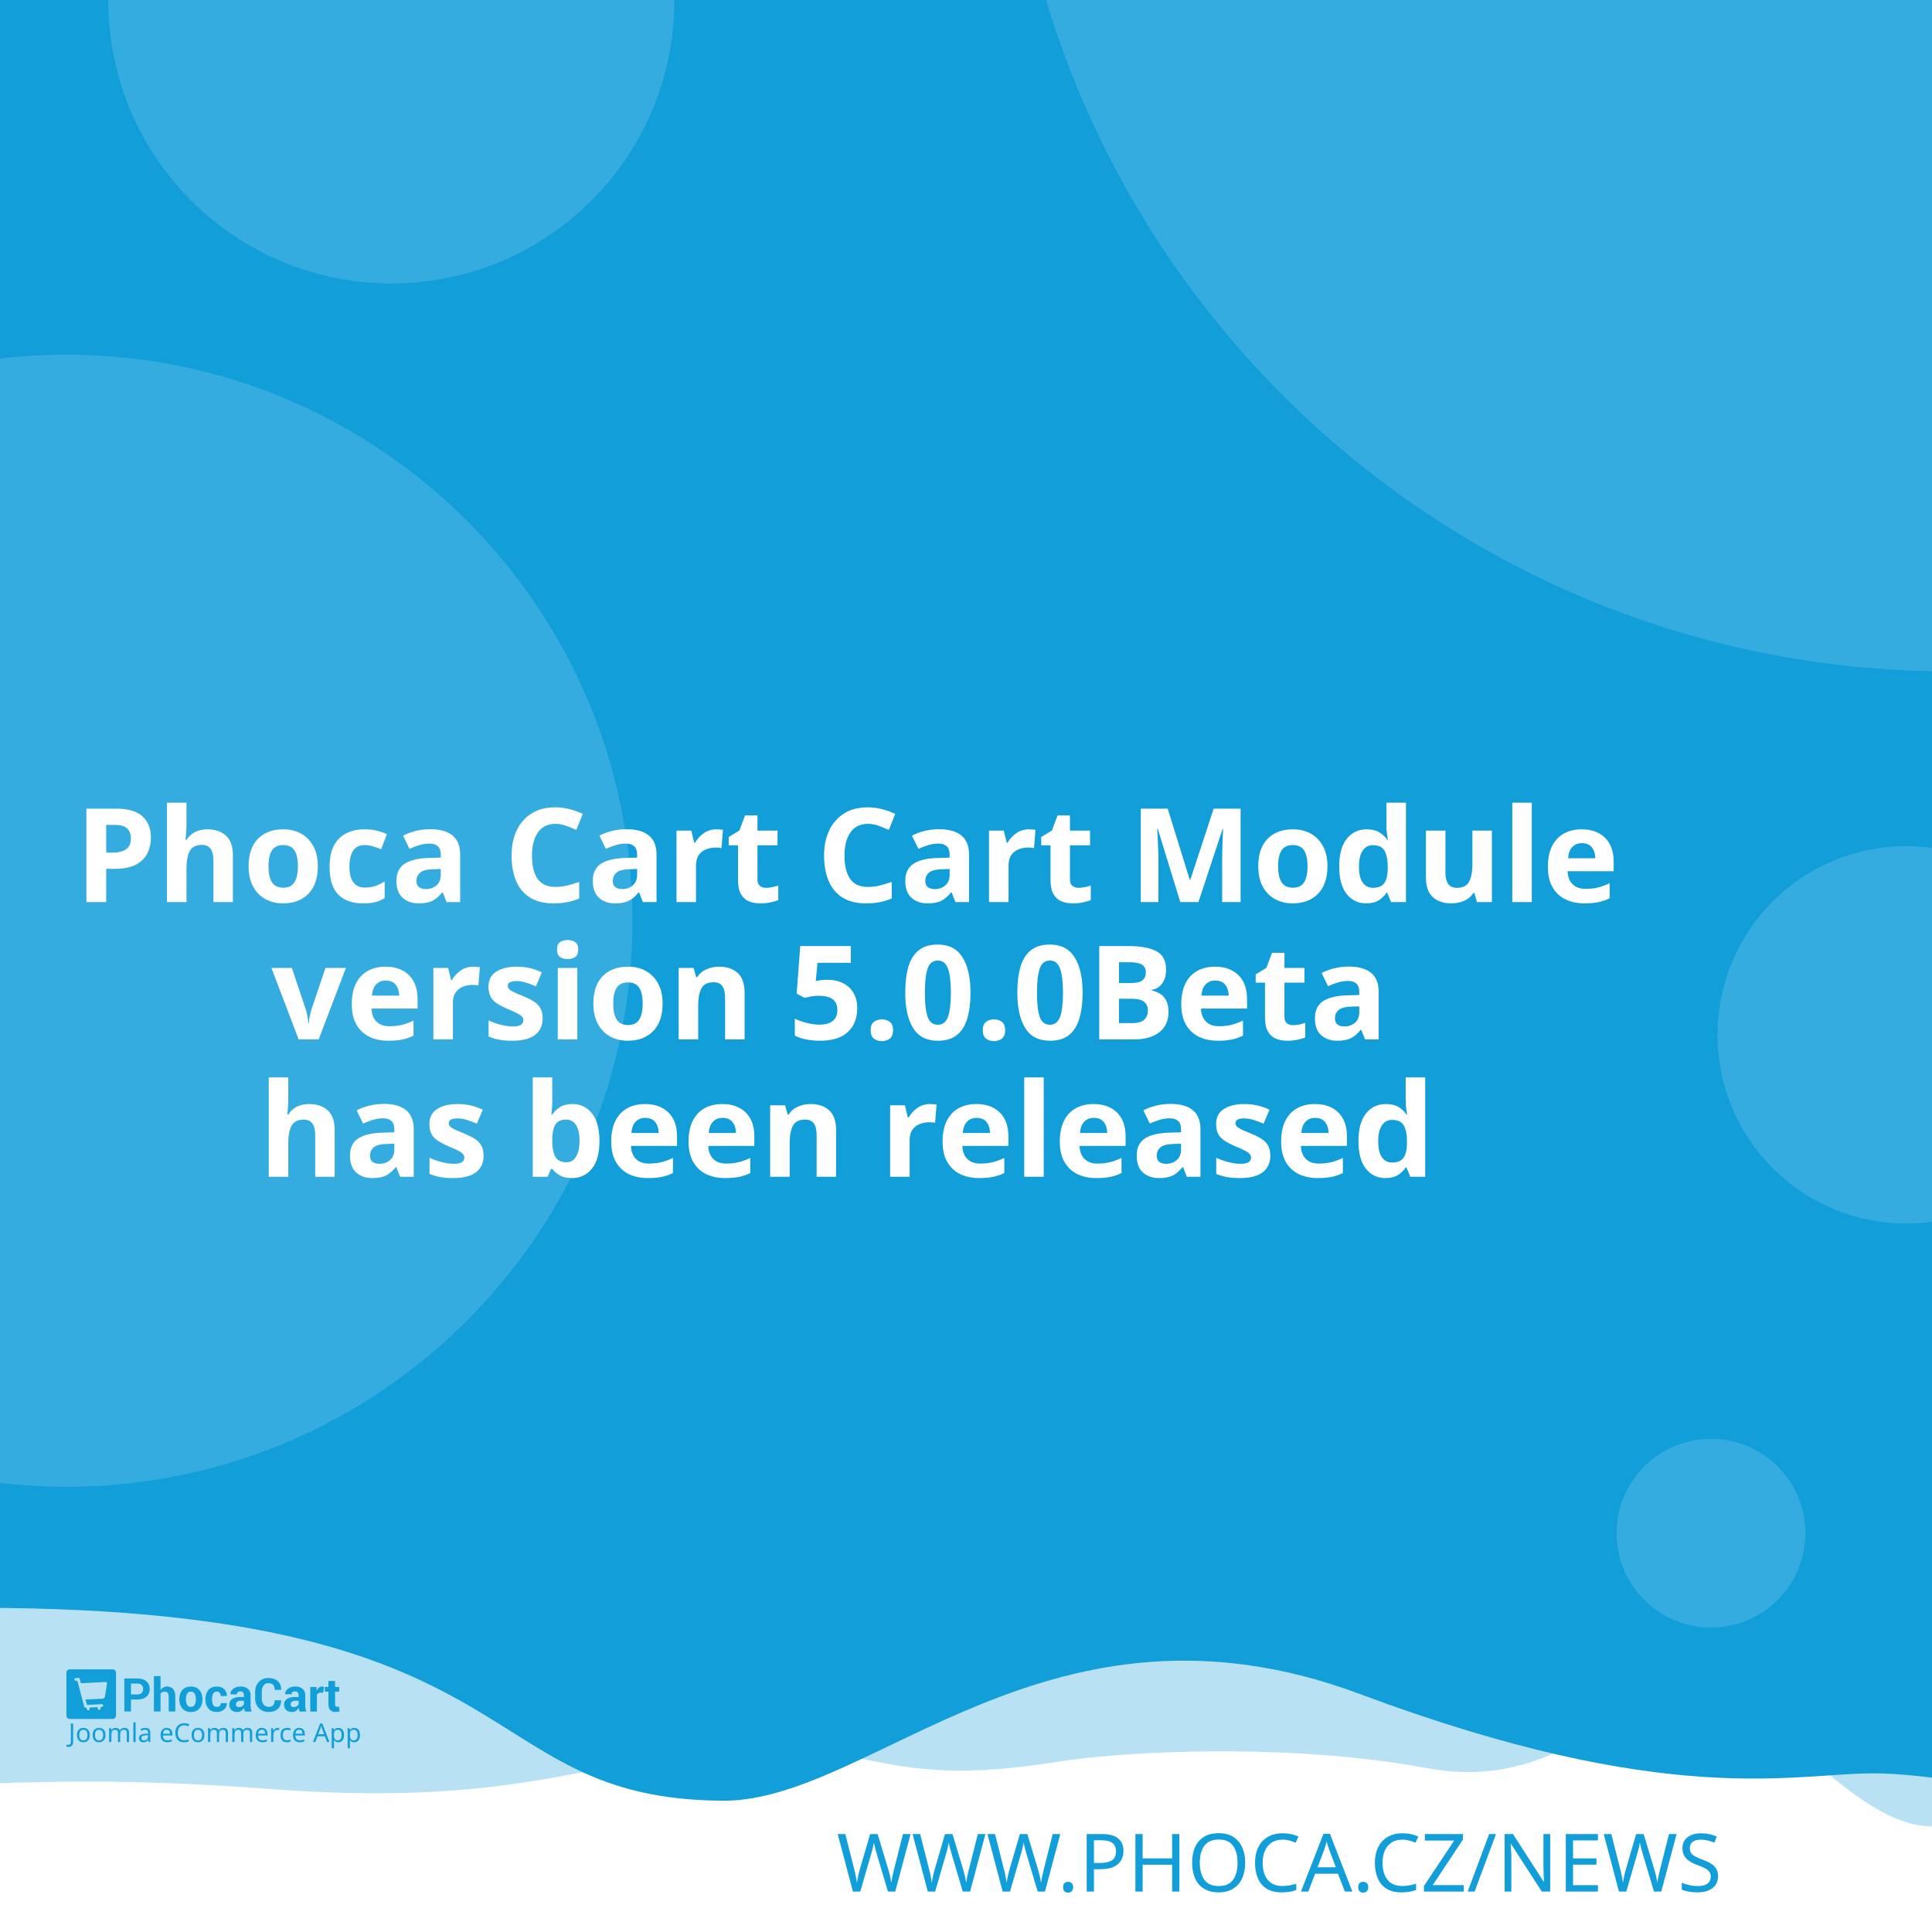
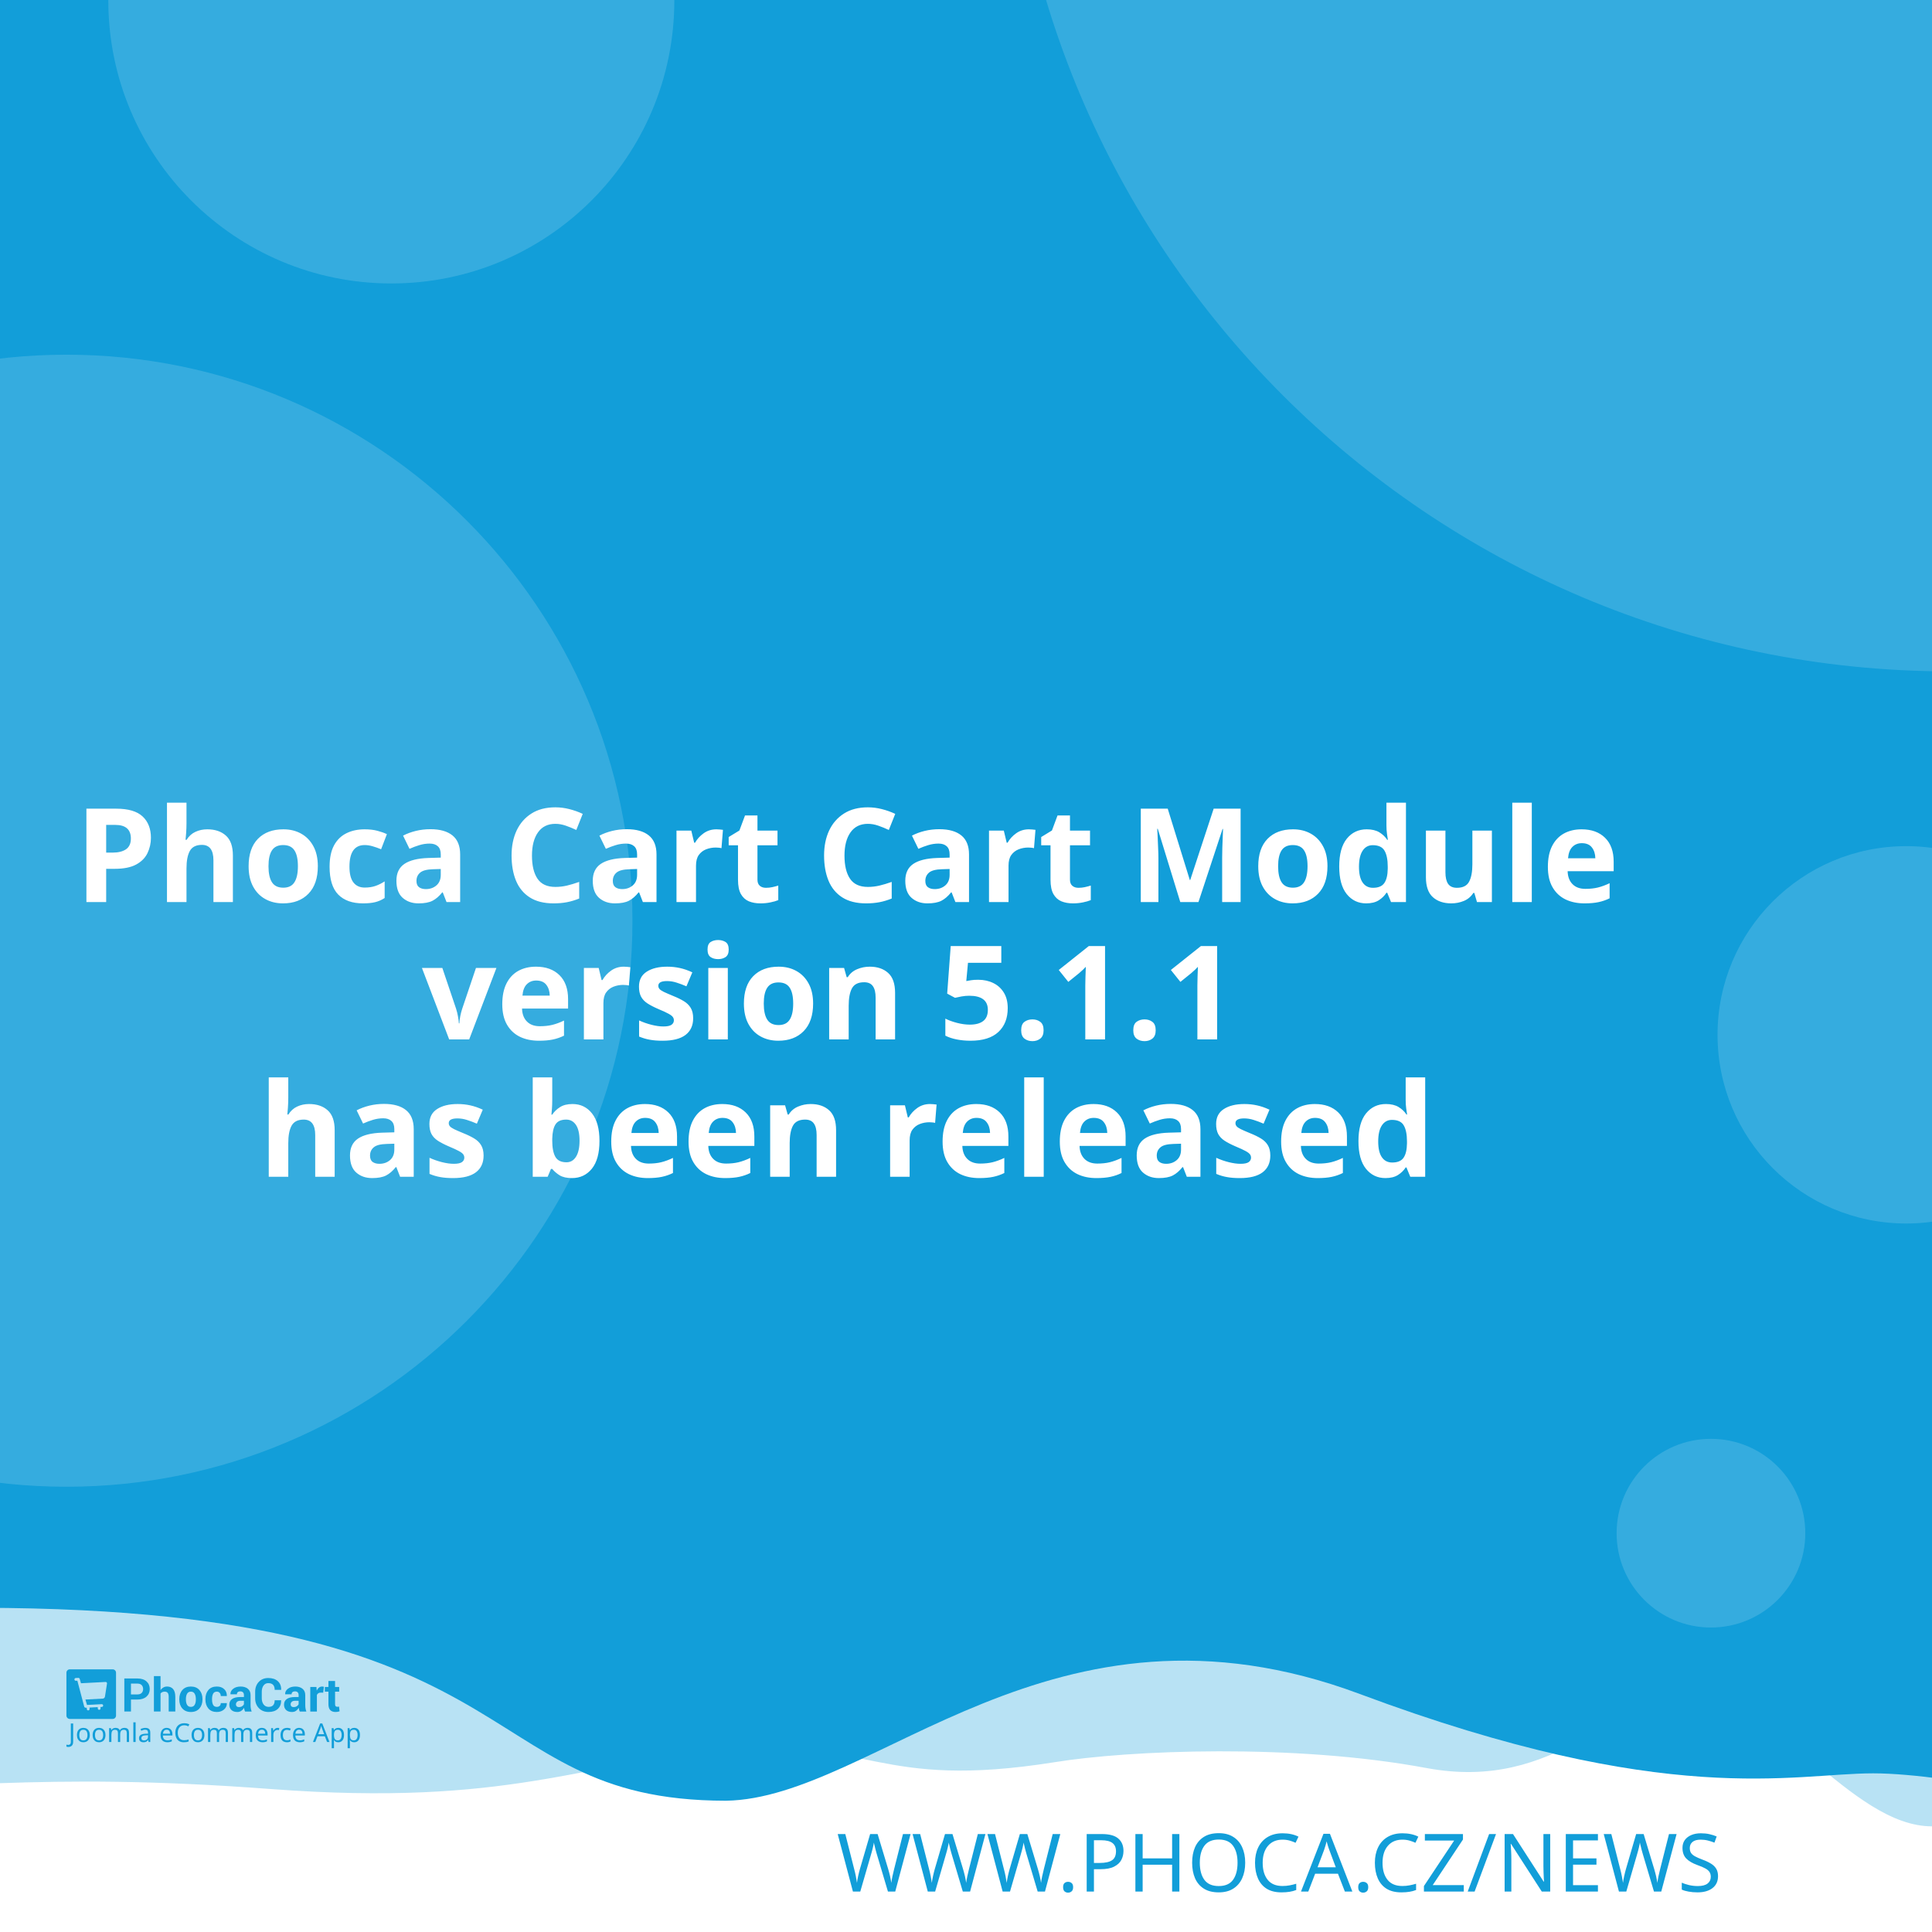
<svg xmlns="http://www.w3.org/2000/svg" width="512" height="512" viewBox="0 0 512 512" version="1.1" id="svg5">
  <defs id="defs2" />
  <g id="layer1">
    <path d="m -288.549,96.962 a 6.384,6.384 0 0 0 -6.384,6.384 v 81.087 a 6.384,6.384 0 0 0 6.384,6.384 h 81.083 a 6.384,6.384 0 0 0 6.384,-6.384 v -81.087 a 6.384,6.384 0 0 0 -6.384,-6.384 z m 16.084,16.188 c 0.591,-0.033 1.134,0.125 1.642,0.482 0.508,0.359 0.842,0.809 1.006,1.355 l 2.415,8.308 46.517,-2.44 c 0.829,-0.043 1.521,0.245 2.074,0.86 0.55,0.606 0.769,1.334 0.636,2.174 l -3.898,24.937 c -0.138,0.736 -0.57,1.497 -1.288,2.273 -0.719,0.787 -1.656,1.211 -2.797,1.272 l -32.861,1.721 3.038,10.253 27.775,-1.455 c 0.726,-0.04 1.351,0.178 1.887,0.648 0.523,0.483 0.803,1.086 0.844,1.812 0.038,0.726 -0.178,1.352 -0.648,1.887 -0.483,0.525 -1.086,0.806 -1.812,0.844 l -2.597,0.137 0.137,2.593 c 0.038,0.729 -0.178,1.356 -0.661,1.879 -0.472,0.535 -1.071,0.819 -1.8,0.856 -0.726,0.038 -1.353,-0.178 -1.879,-0.661 -0.535,-0.472 -0.814,-1.073 -0.852,-1.8 l -0.137,-2.593 -15.573,0.81 0.133,2.597 c 0.038,0.729 -0.176,1.356 -0.648,1.879 -0.483,0.535 -1.086,0.818 -1.812,0.856 -0.726,0.04 -1.352,-0.178 -1.887,-0.661 -0.525,-0.472 -0.806,-1.073 -0.844,-1.8 l -0.137,-2.597 -1.608,0.083 c -0.623,0.033 -1.193,-0.112 -1.721,-0.428 -0.515,-0.317 -0.883,-0.632 -1.11,-0.931 l -0.287,-0.507 -13.05,-49.343 -2.805,0.146 c -0.696,0.038 -1.312,-0.181 -1.858,-0.661 -0.545,-0.472 -0.835,-1.069 -0.873,-1.795 -0.038,-0.729 0.186,-1.353 0.682,-1.879 0.493,-0.535 1.083,-0.818 1.779,-0.856 z" style="fill:#ffffff;stroke-width:1;paint-order:stroke fill markers" id="path400" />
    <rect style="opacity:1;fill:#ffffff;stroke-width:5;stroke-linejoin:round;paint-order:stroke fill markers" id="rect723" width="512" height="512" x="0" y="0" />
    <path id="rect4460" style="opacity:0.3;fill:#129ed9;fill-opacity:1;stroke-width:5;stroke-linejoin:round;paint-order:stroke fill markers" d="M -256,4 H 768 v 480 c 0,0 -42.667,-10 -64,-10 -21.333,0 -42.408,10 -64,10 -21.592,0 -42.667,-10 -64,-10 -21.333,0 -42.408,10 -64,10 -21.592,0 -41.887,-34.701 -63.221,-34.701 -21.333,0 -35.645,25.795 -70.761,19.246 -35.116,-6.549 -78.862,-4.741 -98.515,-1.547 -47.289,7.533 -49.247,-6.724 -87.369,-3.311 -38.122,3.413 -56.921,15.193 -120.307,10.429 -63.387,-4.764 -84.091,0.698 -135.827,-0.116 -21.333,0 -42.408,10 -64,10 -21.592,0 -42.667,-10 -64,-10 -21.333,0 -64,10 -64,10 z" />
    <path id="rect4460-5" style="fill:#129ed9;fill-opacity:1;stroke-width:5;stroke-linejoin:round;paint-order:stroke fill markers" d="M -316,4.9999998e-7 H 708 V 480 c 0,0 -42.667,-10 -64,-10 -21.333,0 -42.408,10 -64,10 -21.592,0 -62.256,-10.048 -83.59,-10.048 -21.333,0 -54.449,9.448 -136.059,-21.03 -81.61,-30.478 -128.583,27.669 -167.971,28.291 -70.795,-0.042 -47.303,-54.288 -212.561,-50.983 C -185.439,429.534 -38.408,480 -60,480 c -21.592,0 -42.667,-10 -64,-10 -21.333,0 -42.408,10 -64,10 -21.592,0 -42.667,-10 -64,-10 -21.333,0 -64,10 -64,10 z" />
    <text xml:space="preserve" style="font-style:normal;font-weight:normal;font-size:21.333px;line-height:1.25;font-family:sans-serif;fill:#129ed9;fill-opacity:1;stroke:none" x="484.042" y="501.277" id="text2910-3-7">
      <tspan id="tspan2908-6-5" x="484.042" y="501.277" style="font-style:normal;font-variant:normal;font-weight:300;font-stretch:normal;font-size:21.333px;font-family:Montserrat;-inkscape-font-specification:'Montserrat Light';text-align:end;text-anchor:end;fill:#129ed9;fill-opacity:1">WWW.PHOCA.CZ/NEWS</tspan>
    </text>
    <text xml:space="preserve" style="font-style:normal;font-variant:normal;font-weight:600;font-stretch:normal;font-size:34.667px;line-height:1.05;font-family:Rubik;-inkscape-font-specification:'Rubik Semi-Bold';fill:#ffffff;fill-opacity:1;stroke:none" x="256" y="165" id="text11252">
      <tspan x="256" y="165" id="tspan403" style="text-align:center;text-anchor:middle" />
      <tspan x="256" y="202.659" style="font-size:34.667px;text-align:center;text-anchor:middle" id="tspan442" />
      <tspan x="256" y="239.059" style="font-size:34.667px;text-align:center;text-anchor:middle" id="tspan444">Phoca Cart Cart Module</tspan>
-       <tspan x="256" y="275.459" id="tspan1992" style="font-size:34.667px;text-align:center;text-anchor:middle">version 5.0.0Beta
+       <tspan x="256" y="275.459" id="tspan1992" style="font-size:34.667px;text-align:center;text-anchor:middle">version 5.1.1
</tspan>
      <tspan x="256" y="311.859" id="tspan2906" style="font-size:34.667px;text-align:center;text-anchor:middle">has been released</tspan>
      <tspan x="256" y="348.259" id="tspan1994" style="font-size:34.667px" />
    </text>
    <circle style="opacity:0.15;fill:#ffffff;fill-opacity:1;stroke-width:5;stroke-linejoin:round;paint-order:stroke fill markers" id="path8376" cx="516.67" cy="-72.081" r="250" />
    <circle style="opacity:0.15;fill:#ffffff;fill-opacity:1;stroke-width:5;stroke-linejoin:round;paint-order:stroke fill markers" id="path8376-9" cx="17.604" cy="244" r="150" />
    <circle style="opacity:0.15;fill:#ffffff;fill-opacity:1;stroke-width:5;stroke-linejoin:round;paint-order:stroke fill markers" id="path8376-6" cx="103.704" cy="0.117" r="75" />
    <circle style="opacity:0.15;fill:#ffffff;fill-opacity:1;stroke-width:5;stroke-linejoin:round;paint-order:stroke fill markers" id="path8376-6-2" cx="505.168" cy="274.238" r="50" />
    <g id="g8950" transform="matrix(0.298069,0,0,0.298069,107.3348,335.2596)" style="fill:#129ed9;fill-opacity:1;stroke-width:3.355">
      <g id="g895" transform="translate(-301.0409,359.4151)" style="fill:#129ed9;fill-opacity:1;stroke-width:3.355">
        <g transform="matrix(1.3333,0,0,-1.3333,-75.59,850.15)" fill="#ffffff" image-rendering="optimizeQuality" id="g280" style="clip-rule:evenodd;fill:#129ed9;fill-opacity:1;stroke-width:8.934;shape-rendering:geometricPrecision">
          <path d="m 99.728,617.49 v -7.994 h -4.423 v 22.031 h 8.784 c 2.532,0 4.527,-0.646 5.979,-1.937 1.452,-1.291 2.181,-2.99 2.181,-5.097 0,-2.107 -0.729,-3.801 -2.181,-5.082 -1.452,-1.281 -3.446,-1.921 -5.979,-1.921 z m 0,3.408 h 4.361 c 1.23,0 2.165,0.336 2.801,1.002 0.635,0.671 0.951,1.523 0.951,2.561 0,1.059 -0.315,1.932 -0.946,2.623 -0.63,0.687 -1.566,1.033 -2.806,1.033 H 99.728 Z" id="path262" style="fill:#129ed9;fill-opacity:1;stroke-width:3.355" />
          <path d="m 119.45,623.79 c 0.517,0.749 1.147,1.327 1.891,1.746 0.749,0.418 1.576,0.63 2.485,0.63 1.705,0 3.043,-0.568 4.02,-1.704 0.971,-1.131 1.457,-2.887 1.457,-5.252 v -9.714 h -4.418 v 9.76 c 0,1.276 -0.227,2.174 -0.677,2.706 -0.445,0.532 -1.116,0.795 -2.005,0.795 -0.605,0 -1.137,-0.108 -1.602,-0.325 -0.465,-0.217 -0.847,-0.522 -1.152,-0.919 v -12.017 h -4.418 v 23.611 h 4.418 z" id="path264" style="fill:#129ed9;fill-opacity:1;stroke-width:3.355" />
          <path d="m 131.96,617.83 c 0,2.438 0.682,4.436 2.046,5.996 1.359,1.554 3.25,2.334 5.663,2.334 2.418,0 4.315,-0.774 5.689,-2.329 1.375,-1.549 2.062,-3.553 2.062,-6.001 v -0.32 c 0,-2.458 -0.687,-4.462 -2.051,-6.011 -1.369,-1.544 -3.261,-2.319 -5.674,-2.319 -2.418,0 -4.315,0.775 -5.684,2.319 -1.364,1.549 -2.051,3.553 -2.051,6.011 z m 4.408,-0.31 c 0,-1.487 0.264,-2.68 0.785,-3.584 0.527,-0.899 1.375,-1.348 2.542,-1.348 1.142,0 1.979,0.454 2.506,1.358 0.532,0.904 0.796,2.097 0.796,3.574 v 0.315 c 0,1.446 -0.269,2.629 -0.801,3.542 -0.537,0.914 -1.38,1.374 -2.527,1.374 -1.142,0 -1.979,-0.46 -2.506,-1.379 -0.532,-0.919 -0.796,-2.102 -0.796,-3.537 z" id="path266" style="fill:#129ed9;fill-opacity:1;stroke-width:3.355" />
          <path d="m 157.01,612.59 c 0.79,0 1.421,0.227 1.891,0.682 0.475,0.454 0.713,1.064 0.713,1.828 h 4.015 l 0.041,-0.093 c 0.041,-1.653 -0.579,-3.037 -1.871,-4.152 -1.287,-1.116 -2.883,-1.673 -4.79,-1.673 -2.439,0 -4.325,0.769 -5.648,2.314 -1.318,1.544 -1.979,3.522 -1.979,5.944 v 0.449 c 0,2.412 0.656,4.395 1.974,5.944 1.317,1.554 3.198,2.329 5.638,2.329 2.02,0 3.648,-0.573 4.883,-1.725 1.235,-1.151 1.835,-2.664 1.793,-4.539 l -0.031,-0.088 h -4.026 c 0,0.842 -0.233,1.544 -0.698,2.107 -0.46,0.558 -1.101,0.837 -1.922,0.837 -1.168,0 -1.995,-0.454 -2.475,-1.358 -0.476,-0.904 -0.718,-2.071 -0.718,-3.496 v -0.454 c 0,-1.456 0.243,-2.628 0.718,-3.522 0.48,-0.888 1.312,-1.332 2.491,-1.332" id="path268" style="fill:#129ed9;fill-opacity:1;stroke-width:3.355" />
          <path d="m 175.8,609.49 c -0.165,0.372 -0.305,0.764 -0.419,1.183 -0.119,0.413 -0.202,0.837 -0.248,1.27 -0.455,-0.8 -1.054,-1.456 -1.798,-1.978 -0.739,-0.521 -1.628,-0.785 -2.656,-0.785 -1.715,0 -3.038,0.439 -3.963,1.322 -0.93,0.883 -1.395,2.086 -1.395,3.604 0,1.606 0.62,2.845 1.855,3.729 1.235,0.883 3.038,1.322 5.41,1.322 h 2.47 v 1.301 c 0,0.785 -0.207,1.394 -0.62,1.828 -0.413,0.434 -1.023,0.651 -1.834,0.651 -0.713,0 -1.266,-0.175 -1.653,-0.522 -0.393,-0.346 -0.584,-0.826 -0.584,-1.446 l -4.268,0.016 -0.016,0.093 c -0.072,1.379 0.527,2.572 1.798,3.579 1.271,1.002 2.946,1.503 5.013,1.503 1.958,0 3.545,-0.496 4.769,-1.492 1.22,-0.992 1.829,-2.406 1.829,-4.24 v -6.76 c 0,-0.769 0.062,-1.492 0.176,-2.164 0.119,-0.676 0.299,-1.348 0.553,-2.014 z m -4.046,2.943 c 0.78,0 1.468,0.191 2.077,0.574 0.605,0.382 1.013,0.826 1.225,1.332 v 2.308 h -2.47 c -0.935,0 -1.648,-0.232 -2.134,-0.702 -0.481,-0.47 -0.724,-1.033 -0.724,-1.699 0,-0.542 0.181,-0.981 0.542,-1.312 0.367,-0.336 0.858,-0.501 1.483,-0.501" id="path270" style="fill:#129ed9;fill-opacity:1;stroke-width:3.355" />
          <path d="m 199.84,617.01 0.031,-0.088 c 0.041,-2.37 -0.682,-4.25 -2.17,-5.645 -1.488,-1.394 -3.555,-2.091 -6.201,-2.091 -2.656,0 -4.811,0.852 -6.464,2.556 -1.653,1.704 -2.486,3.894 -2.486,6.579 v 4.369 c 0,2.67 0.812,4.86 2.424,6.574 1.617,1.715 3.715,2.572 6.299,2.572 2.723,0 4.852,-0.697 6.386,-2.097 1.535,-1.399 2.284,-3.305 2.243,-5.717 l -0.031,-0.088 h -4.299 c 0,1.451 -0.346,2.561 -1.044,3.336 -0.698,0.769 -1.783,1.157 -3.255,1.157 -1.323,0 -2.372,-0.537 -3.147,-1.606 -0.78,-1.074 -1.168,-2.438 -1.168,-4.1 v -4.39 c 0,-1.683 0.408,-3.057 1.225,-4.131 0.822,-1.069 1.922,-1.606 3.317,-1.606 1.38,0 2.403,0.372 3.064,1.11 0.661,0.744 0.992,1.844 0.992,3.305 z" id="path272" style="fill:#129ed9;fill-opacity:1;stroke-width:3.355" />
          <path d="m 212.27,609.49 c -0.165,0.372 -0.305,0.764 -0.419,1.183 -0.119,0.413 -0.202,0.837 -0.248,1.27 -0.455,-0.8 -1.054,-1.456 -1.798,-1.978 -0.739,-0.521 -1.628,-0.785 -2.656,-0.785 -1.716,0 -3.038,0.439 -3.963,1.322 -0.93,0.883 -1.395,2.086 -1.395,3.604 0,1.606 0.62,2.845 1.855,3.729 1.235,0.883 3.039,1.322 5.41,1.322 h 2.47 v 1.301 c 0,0.785 -0.207,1.394 -0.62,1.828 -0.413,0.434 -1.023,0.651 -1.834,0.651 -0.713,0 -1.266,-0.175 -1.654,-0.522 -0.393,-0.346 -0.584,-0.826 -0.584,-1.446 l -4.268,0.016 -0.016,0.093 c -0.072,1.379 0.527,2.572 1.798,3.579 1.271,1.002 2.945,1.503 5.013,1.503 1.958,0 3.545,-0.496 4.769,-1.492 1.22,-0.992 1.829,-2.406 1.829,-4.24 v -6.76 c 0,-0.769 0.062,-1.492 0.176,-2.164 0.119,-0.676 0.3,-1.348 0.553,-2.014 z m -4.046,2.943 c 0.78,0 1.468,0.191 2.077,0.574 0.605,0.382 1.013,0.826 1.224,1.332 v 2.308 h -2.47 c -0.935,0 -1.649,-0.232 -2.134,-0.702 -0.481,-0.47 -0.723,-1.033 -0.723,-1.699 0,-0.542 0.181,-0.981 0.542,-1.312 0.367,-0.336 0.858,-0.501 1.483,-0.501" id="path274" style="fill:#129ed9;fill-opacity:1;stroke-width:3.355" />
          <path d="m 227.92,622.06 -1.617,0.046 c -0.656,0 -1.199,-0.134 -1.623,-0.408 -0.423,-0.274 -0.744,-0.656 -0.966,-1.152 v -11.052 h -4.408 v 16.36 h 4.103 l 0.196,-2.422 c 0.382,0.857 0.883,1.528 1.494,2.009 0.61,0.48 1.312,0.723 2.108,0.723 0.223,0 0.429,-0.015 0.615,-0.052 0.186,-0.036 0.377,-0.077 0.568,-0.129 z" id="path276" style="fill:#129ed9;fill-opacity:1;stroke-width:3.355" />
          <path d="m 235.83,629.86 v -4.007 h 2.754 v -3.099 H 235.83 v -8.33 c 0,-0.635 0.129,-1.09 0.393,-1.363 0.263,-0.274 0.615,-0.408 1.059,-0.408 0.232,0 0.434,0.01 0.599,0.036 0.166,0.026 0.362,0.072 0.579,0.129 l 0.383,-3.181 c -0.445,-0.155 -0.878,-0.268 -1.302,-0.341 -0.424,-0.078 -0.884,-0.114 -1.38,-0.114 -1.524,0 -2.697,0.418 -3.519,1.255 -0.822,0.837 -1.235,2.159 -1.235,3.977 v 8.34 h -2.392 v 3.099 h 2.392 v 4.007 z" id="path278" style="fill:#129ed9;fill-opacity:1;stroke-width:3.355" />
        </g>
        <g fill="#ffffff" fill-rule="evenodd" image-rendering="optimizeQuality" stroke-width="1.934" aria-label="Joomla eCommerce App" id="g318" style="clip-rule:evenodd;fill:#129ed9;fill-opacity:1;shape-rendering:geometricPrecision">
          <path d="M 1.704,69 Q 1.151,69 0.736,68.908 0.321,68.839 -0.002,68.7 v -1.752 q 0.369,0.092 0.784,0.161 0.415,0.069 0.876,0.069 0.576,0 1.083,-0.231 0.53,-0.231 0.853,-0.807 0.323,-0.576 0.323,-1.614 v -16.368 h 2.075 v 16.206 q 0,2.374 -1.176,3.504 -1.176,1.13 -3.112,1.13 z" id="path282" style="fill:#129ed9;fill-opacity:1;stroke-width:1.934" />
          <path d="m 20.792,58.419 q 0,3.066 -1.568,4.749 -1.545,1.683 -4.196,1.683 -1.637,0 -2.928,-0.738 -1.268,-0.761 -2.006,-2.19 -0.738,-1.452 -0.738,-3.504 0,-3.066 1.545,-4.726 1.545,-1.66 4.196,-1.66 1.683,0 2.951,0.761 1.291,0.738 2.006,2.167 0.738,1.406 0.738,3.458 z m -9.336,0 q 0,2.19 0.853,3.481 0.876,1.268 2.766,1.268 1.867,0 2.743,-1.268 0.876,-1.291 0.876,-3.481 0,-2.19 -0.876,-3.435 -0.876,-1.245 -2.766,-1.245 -1.89,0 -2.743,1.245 -0.853,1.245 -0.853,3.435 z" id="path284" style="fill:#129ed9;fill-opacity:1;stroke-width:1.934" />
          <path d="m 34.739,58.419 q 0,3.066 -1.568,4.749 -1.545,1.683 -4.196,1.683 -1.637,0 -2.928,-0.738 -1.268,-0.761 -2.006,-2.19 -0.738,-1.452 -0.738,-3.504 0,-3.066 1.545,-4.726 1.545,-1.66 4.196,-1.66 1.683,0 2.951,0.761 1.291,0.738 2.006,2.167 0.738,1.406 0.738,3.458 z m -9.336,0 q 0,2.19 0.853,3.481 0.876,1.268 2.766,1.268 1.867,0 2.743,-1.268 0.876,-1.291 0.876,-3.481 0,-2.19 -0.876,-3.435 -0.876,-1.245 -2.766,-1.245 -1.89,0 -2.743,1.245 -0.853,1.245 -0.853,3.435 z" id="path286" style="fill:#129ed9;fill-opacity:1;stroke-width:1.934" />
          <path d="m 51.499,52.033 q 2.098,0 3.135,1.083 1.037,1.06 1.037,3.458 V 64.62 H 53.666 v -7.953 q 0,-2.928 -2.513,-2.928 -1.798,0 -2.582,1.037 -0.761,1.037 -0.761,3.02 V 64.62 h -2.006 v -7.953 q 0,-2.928 -2.536,-2.928 -1.867,0 -2.582,1.153 -0.715,1.153 -0.715,3.32 v 6.409 h -2.029 v -12.356 h 1.637 l 0.3,1.683 h 0.115 q 0.576,-0.968 1.545,-1.429 0.991,-0.484 2.098,-0.484 2.905,0 3.781,2.075 h 0.115 q 0.622,-1.06 1.683,-1.568 1.083,-0.507 2.282,-0.507 z" id="path288" style="fill:#129ed9;fill-opacity:1;stroke-width:1.934" />
          <path d="M 61.527,64.62 H 59.498 V 47.1 h 2.029 z" id="path290" style="fill:#129ed9;fill-opacity:1;stroke-width:1.934" />
          <path d="m 70.126,52.056 q 2.259,0 3.343,0.991 1.083,0.991 1.083,3.158 v 8.414 h -1.475 l -0.392,-1.752 h -0.092 q -0.807,1.014 -1.706,1.498 -0.876,0.484 -2.444,0.484 -1.683,0 -2.789,-0.876 -1.107,-0.899 -1.107,-2.789 0,-1.844 1.452,-2.836 1.452,-1.014 4.472,-1.107 l 2.098,-0.069 v -0.738 q 0,-1.545 -0.669,-2.144 -0.669,-0.599 -1.89,-0.599 -0.968,0 -1.844,0.3 -0.876,0.277 -1.637,0.645 l -0.622,-1.522 q 0.807,-0.438 1.913,-0.738 1.107,-0.323 2.305,-0.323 z m 0.599,6.593 q -2.305,0.092 -3.204,0.738 -0.876,0.645 -0.876,1.821 0,1.037 0.622,1.522 0.645,0.484 1.637,0.484 1.568,0 2.605,-0.853 1.037,-0.876 1.037,-2.674 v -1.107 z" id="path292" style="fill:#129ed9;fill-opacity:1;stroke-width:1.934" />
          <path d="m 89.144,52.033 q 1.591,0 2.72,0.692 1.153,0.692 1.752,1.96 0.622,1.245 0.622,2.928 v 1.222 h -8.46 q 0.046,2.098 1.06,3.204 1.037,1.083 2.882,1.083 1.176,0 2.075,-0.207 0.922,-0.231 1.89,-0.645 v 1.775 q -0.945,0.415 -1.867,0.599 -0.922,0.207 -2.19,0.207 -1.752,0 -3.112,-0.715 -1.337,-0.715 -2.098,-2.121 -0.738,-1.429 -0.738,-3.481 0,-2.029 0.669,-3.481 0.692,-1.452 1.913,-2.236 1.245,-0.784 2.882,-0.784 z m -0.023,1.66 q -1.452,0 -2.305,0.945 -0.83,0.922 -0.991,2.582 h 6.293 q -0.023,-1.568 -0.738,-2.536 -0.715,-0.991 -2.259,-0.991 z" id="path294" style="fill:#129ed9;fill-opacity:1;stroke-width:1.934" />
          <path d="m 104.71,49.751 q -2.651,0 -4.173,1.775 -1.522,1.775 -1.522,4.864 0,3.066 1.406,4.864 1.429,1.775 4.265,1.775 1.083,0 2.052,-0.184 0.968,-0.184 1.89,-0.461 v 1.798 q -0.922,0.346 -1.913,0.507 -0.968,0.161 -2.328,0.161 -2.513,0 -4.196,-1.037 -1.683,-1.037 -2.536,-2.951 -0.83,-1.913 -0.83,-4.495 0,-2.49 0.899,-4.38 0.922,-1.913 2.697,-2.974 1.775,-1.083 4.311,-1.083 2.605,0 4.541,0.968 l -0.83,1.752 q -0.761,-0.346 -1.706,-0.622 -0.922,-0.277 -2.029,-0.277 z" id="path296" style="fill:#129ed9;fill-opacity:1;stroke-width:1.934" />
          <path d="m 122.69,58.419 q 0,3.066 -1.568,4.749 -1.545,1.683 -4.196,1.683 -1.637,0 -2.928,-0.738 -1.268,-0.761 -2.006,-2.19 -0.738,-1.452 -0.738,-3.504 0,-3.066 1.545,-4.726 1.545,-1.66 4.196,-1.66 1.683,0 2.951,0.761 1.291,0.738 2.006,2.167 0.738,1.406 0.738,3.458 z m -9.336,0 q 0,2.19 0.853,3.481 0.876,1.268 2.766,1.268 1.867,0 2.743,-1.268 0.876,-1.291 0.876,-3.481 0,-2.19 -0.876,-3.435 -0.876,-1.245 -2.766,-1.245 -1.89,0 -2.743,1.245 -0.853,1.245 -0.853,3.435 z" id="path298" style="fill:#129ed9;fill-opacity:1;stroke-width:1.934" />
          <path d="m 139.45,52.033 q 2.098,0 3.135,1.083 1.037,1.06 1.037,3.458 V 64.62 h -2.006 v -7.953 q 0,-2.928 -2.513,-2.928 -1.798,0 -2.582,1.037 -0.761,1.037 -0.761,3.02 V 64.62 h -2.006 v -7.953 q 0,-2.928 -2.536,-2.928 -1.867,0 -2.582,1.153 -0.715,1.153 -0.715,3.32 v 6.409 h -2.029 v -12.356 h 1.637 l 0.3,1.683 h 0.115 q 0.576,-0.968 1.545,-1.429 0.991,-0.484 2.098,-0.484 2.905,0 3.781,2.075 h 0.115 q 0.622,-1.06 1.683,-1.568 1.083,-0.507 2.282,-0.507 z" id="path300" style="fill:#129ed9;fill-opacity:1;stroke-width:1.934" />
          <path d="m 161,52.033 q 2.098,0 3.135,1.083 1.037,1.06 1.037,3.458 V 64.62 h -2.006 v -7.953 q 0,-2.928 -2.513,-2.928 -1.798,0 -2.582,1.037 -0.761,1.037 -0.761,3.02 V 64.62 h -2.006 v -7.953 q 0,-2.928 -2.536,-2.928 -1.867,0 -2.582,1.153 -0.715,1.153 -0.715,3.32 v 6.409 h -2.029 v -12.356 h 1.637 l 0.3,1.683 h 0.115 q 0.576,-0.968 1.545,-1.429 0.991,-0.484 2.098,-0.484 2.905,0 3.781,2.075 h 0.115 q 0.622,-1.06 1.683,-1.568 1.083,-0.507 2.282,-0.507 z" id="path302" style="fill:#129ed9;fill-opacity:1;stroke-width:1.934" />
          <path d="m 173.77,52.033 q 1.591,0 2.72,0.692 1.153,0.692 1.752,1.96 0.622,1.245 0.622,2.928 v 1.222 h -8.46 q 0.046,2.098 1.06,3.204 1.037,1.083 2.882,1.083 1.176,0 2.075,-0.207 0.922,-0.231 1.89,-0.645 v 1.775 q -0.945,0.415 -1.867,0.599 -0.922,0.207 -2.19,0.207 -1.752,0 -3.112,-0.715 -1.337,-0.715 -2.098,-2.121 -0.738,-1.429 -0.738,-3.481 0,-2.029 0.669,-3.481 0.692,-1.452 1.913,-2.236 1.245,-0.784 2.882,-0.784 z m -0.023,1.66 q -1.452,0 -2.305,0.945 -0.83,0.922 -0.991,2.582 h 6.293 q -0.023,-1.568 -0.738,-2.536 -0.715,-0.991 -2.259,-0.991 z" id="path304" style="fill:#129ed9;fill-opacity:1;stroke-width:1.934" />
          <path d="m 187.76,52.033 q 0.346,0 0.738,0.046 0.415,0.023 0.715,0.092 l -0.254,1.867 q -0.3,-0.069 -0.669,-0.115 -0.346,-0.046 -0.669,-0.046 -0.945,0 -1.775,0.53 -0.83,0.507 -1.337,1.452 -0.484,0.922 -0.484,2.167 v 6.593 h -2.029 v -12.356 h 1.66 l 0.231,2.259 h 0.092 q 0.599,-1.014 1.545,-1.752 0.945,-0.738 2.236,-0.738 z" id="path306" style="fill:#129ed9;fill-opacity:1;stroke-width:1.934" />
          <path d="m 196.02,64.851 q -1.637,0 -2.928,-0.669 -1.268,-0.669 -2.006,-2.075 -0.715,-1.406 -0.715,-3.596 0,-2.282 0.761,-3.712 0.761,-1.429 2.052,-2.098 1.314,-0.669 2.974,-0.669 0.945,0 1.821,0.207 0.876,0.184 1.429,0.461 l -0.622,1.683 q -0.553,-0.207 -1.291,-0.392 -0.738,-0.184 -1.383,-0.184 -3.642,0 -3.642,4.68 0,2.236 0.876,3.435 0.899,1.176 2.651,1.176 1.014,0 1.775,-0.207 0.784,-0.207 1.429,-0.507 v 1.798 q -0.622,0.323 -1.383,0.484 -0.738,0.184 -1.798,0.184 z" id="path308" style="fill:#129ed9;fill-opacity:1;stroke-width:1.934" />
          <path d="m 206.9,52.033 q 1.591,0 2.72,0.692 1.153,0.692 1.752,1.96 0.622,1.245 0.622,2.928 v 1.222 h -8.46 q 0.046,2.098 1.06,3.204 1.037,1.083 2.882,1.083 1.176,0 2.075,-0.207 0.922,-0.231 1.89,-0.645 v 1.775 q -0.945,0.415 -1.867,0.599 -0.922,0.207 -2.19,0.207 -1.752,0 -3.112,-0.715 -1.337,-0.715 -2.098,-2.121 -0.738,-1.429 -0.738,-3.481 0,-2.029 0.669,-3.481 0.692,-1.452 1.913,-2.236 1.245,-0.784 2.882,-0.784 z m -0.023,1.66 q -1.452,0 -2.305,0.945 -0.83,0.922 -0.991,2.582 h 6.293 q -0.023,-1.568 -0.738,-2.536 -0.715,-0.991 -2.259,-0.991 z" id="path310" style="fill:#129ed9;fill-opacity:1;stroke-width:1.934" />
          <path d="m 231.73,64.62 -1.983,-5.095 h -6.524 l -1.96,5.095 h -2.098 l 6.432,-16.529 h 1.867 l 6.409,16.529 z m -4.449,-11.918 q -0.069,-0.184 -0.231,-0.669 -0.161,-0.484 -0.323,-0.991 -0.138,-0.53 -0.231,-0.807 -0.161,0.715 -0.369,1.406 -0.207,0.669 -0.346,1.06 l -1.867,4.979 h 5.21 z" id="path312" style="fill:#129ed9;fill-opacity:1;stroke-width:1.934" />
          <path d="m 241.73,52.033 q 2.282,0 3.665,1.591 1.406,1.591 1.406,4.795 0,3.158 -1.406,4.795 -1.383,1.637 -3.688,1.637 -1.429,0 -2.374,-0.53 -0.922,-0.553 -1.452,-1.268 h -0.138 q 0.046,0.392 0.092,0.991 0.046,0.599 0.046,1.037 v 5.072 h -2.029 v -17.889 h 1.66 l 0.277,1.683 h 0.092 q 0.553,-0.807 1.452,-1.36 0.899,-0.553 2.397,-0.553 z m -0.369,1.706 q -1.89,0 -2.674,1.06 -0.761,1.06 -0.807,3.227 v 0.392 q 0,2.282 0.738,3.527 0.761,1.222 2.789,1.222 1.13,0 1.844,-0.622 0.738,-0.622 1.083,-1.683 0.369,-1.083 0.369,-2.467 0,-2.121 -0.83,-3.389 -0.807,-1.268 -2.513,-1.268 z" id="path314" style="fill:#129ed9;fill-opacity:1;stroke-width:1.934" />
          <path d="m 255.91,52.033 q 2.282,0 3.665,1.591 1.406,1.591 1.406,4.795 0,3.158 -1.406,4.795 -1.383,1.637 -3.688,1.637 -1.429,0 -2.374,-0.53 -0.922,-0.553 -1.452,-1.268 h -0.138 q 0.046,0.392 0.092,0.991 0.046,0.599 0.046,1.037 v 5.072 h -2.029 v -17.889 h 1.66 l 0.277,1.683 h 0.092 q 0.553,-0.807 1.452,-1.36 0.899,-0.553 2.397,-0.553 z m -0.369,1.706 q -1.89,0 -2.674,1.06 -0.761,1.06 -0.807,3.227 v 0.392 q 0,2.282 0.738,3.527 0.761,1.222 2.789,1.222 1.13,0 1.844,-0.622 0.738,-0.622 1.083,-1.683 0.369,-1.083 0.369,-2.467 0,-2.121 -0.83,-3.389 -0.807,-1.268 -2.513,-1.268 z" id="path316" style="fill:#129ed9;fill-opacity:1;stroke-width:1.934" />
        </g>
        <path d="M 3,0 A 3,3 0 0 0 0,3 v 38.107 a 3,3 0 0 0 3,3 h 38.105 a 3,3 0 0 0 3,-3 V 3 a 3,3 0 0 0 -3,-3 z m 7.559,7.607 c 0.278,-0.015 0.533,0.059 0.771,0.227 0.239,0.169 0.396,0.38 0.473,0.637 l 1.135,3.904 21.861,-1.147 c 0.39,-0.02 0.715,0.115 0.975,0.404 0.259,0.285 0.361,0.627 0.299,1.022 l -1.832,11.719 c -0.065,0.346 -0.268,0.703 -0.605,1.068 -0.338,0.37 -0.778,0.569 -1.315,0.598 l -15.443,0.809 1.428,4.818 13.053,-0.684 c 0.341,-0.019 0.635,0.084 0.887,0.305 0.246,0.227 0.378,0.51 0.396,0.852 0.018,0.341 -0.084,0.635 -0.305,0.887 -0.227,0.247 -0.51,0.379 -0.852,0.396 l -1.221,0.064 0.064,1.219 c 0.018,0.343 -0.084,0.637 -0.311,0.883 -0.222,0.252 -0.503,0.385 -0.846,0.402 -0.341,0.018 -0.636,-0.084 -0.883,-0.311 -0.252,-0.222 -0.383,-0.504 -0.4,-0.846 l -0.064,-1.219 -7.318,0.381 0.062,1.221 c 0.018,0.343 -0.083,0.637 -0.305,0.883 -0.227,0.252 -0.51,0.384 -0.852,0.402 -0.341,0.019 -0.635,-0.084 -0.887,-0.311 -0.247,-0.222 -0.379,-0.504 -0.396,-0.846 l -0.064,-1.221 -0.756,0.039 c -0.293,0.015 -0.561,-0.052 -0.809,-0.201 -0.242,-0.149 -0.415,-0.297 -0.521,-0.438 l -0.135,-0.238 -6.133,-23.189 -1.318,0.068 C 8.066,10.184 7.776,10.082 7.52,9.856 7.263,9.634 7.127,9.354 7.11,9.012 7.092,8.67 7.197,8.377 7.43,8.13 7.661,7.878 7.939,7.745 8.266,7.727 Z" fill="#ffffff" style="fill:#129ed9;fill-opacity:1;stroke-width:8.934;paint-order:stroke fill markers" id="path334" />
      </g>
    </g>
    <circle style="opacity:0.15;fill:#ffffff;fill-opacity:1;stroke-width:5;stroke-linejoin:round;paint-order:stroke fill markers" id="path8376-6-2-1" cx="453.421" cy="406.309" r="25" />
  </g>
</svg>
